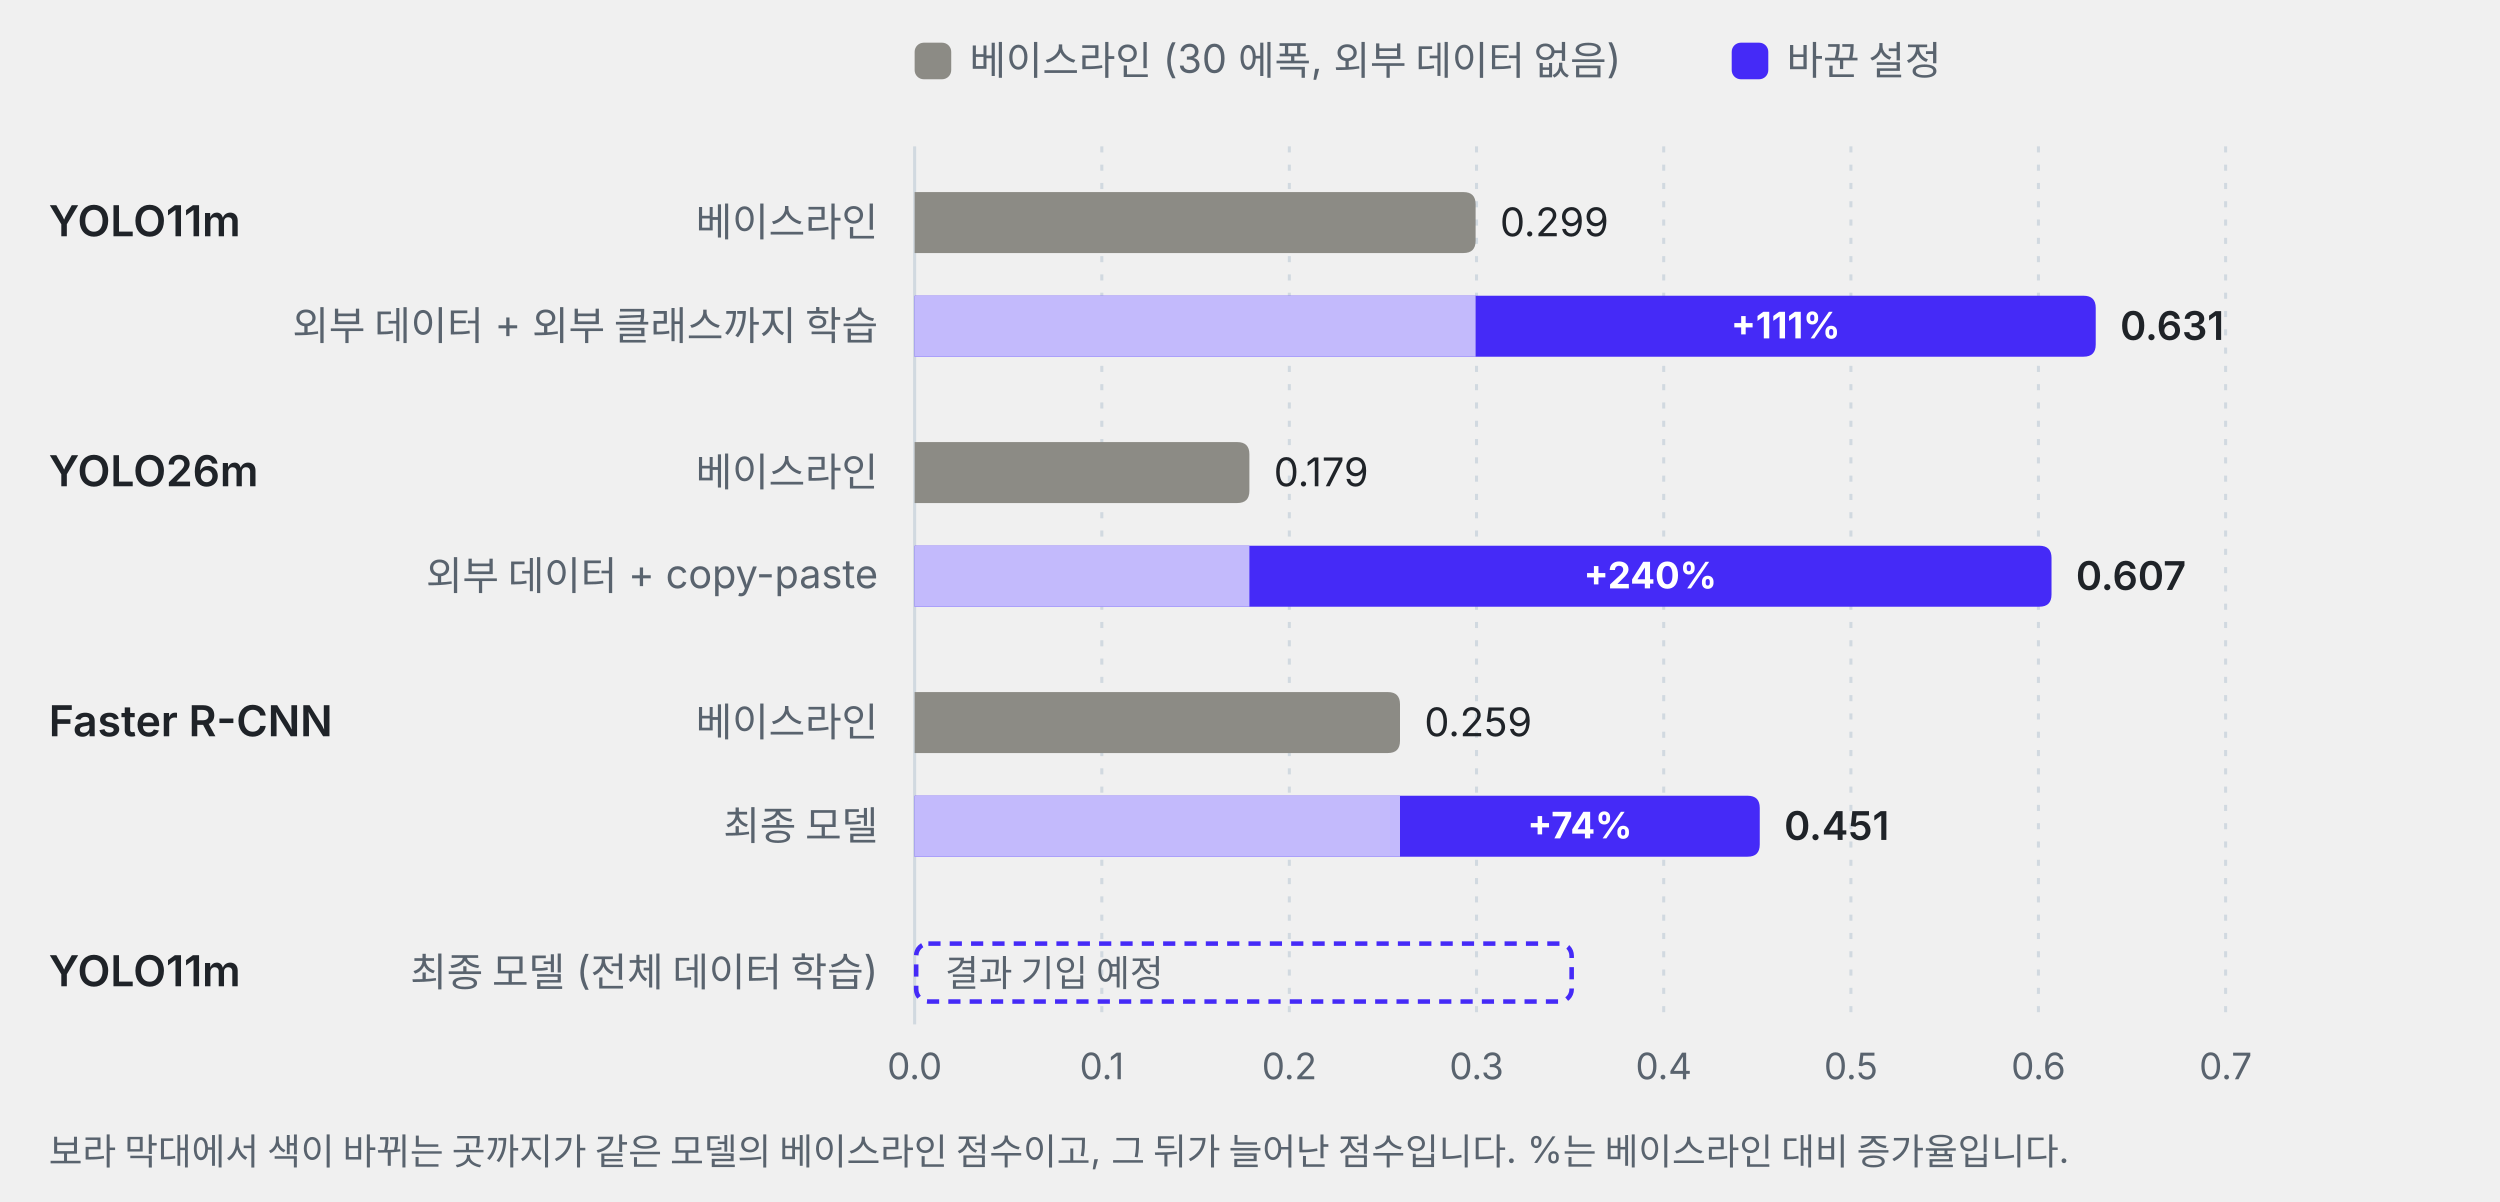
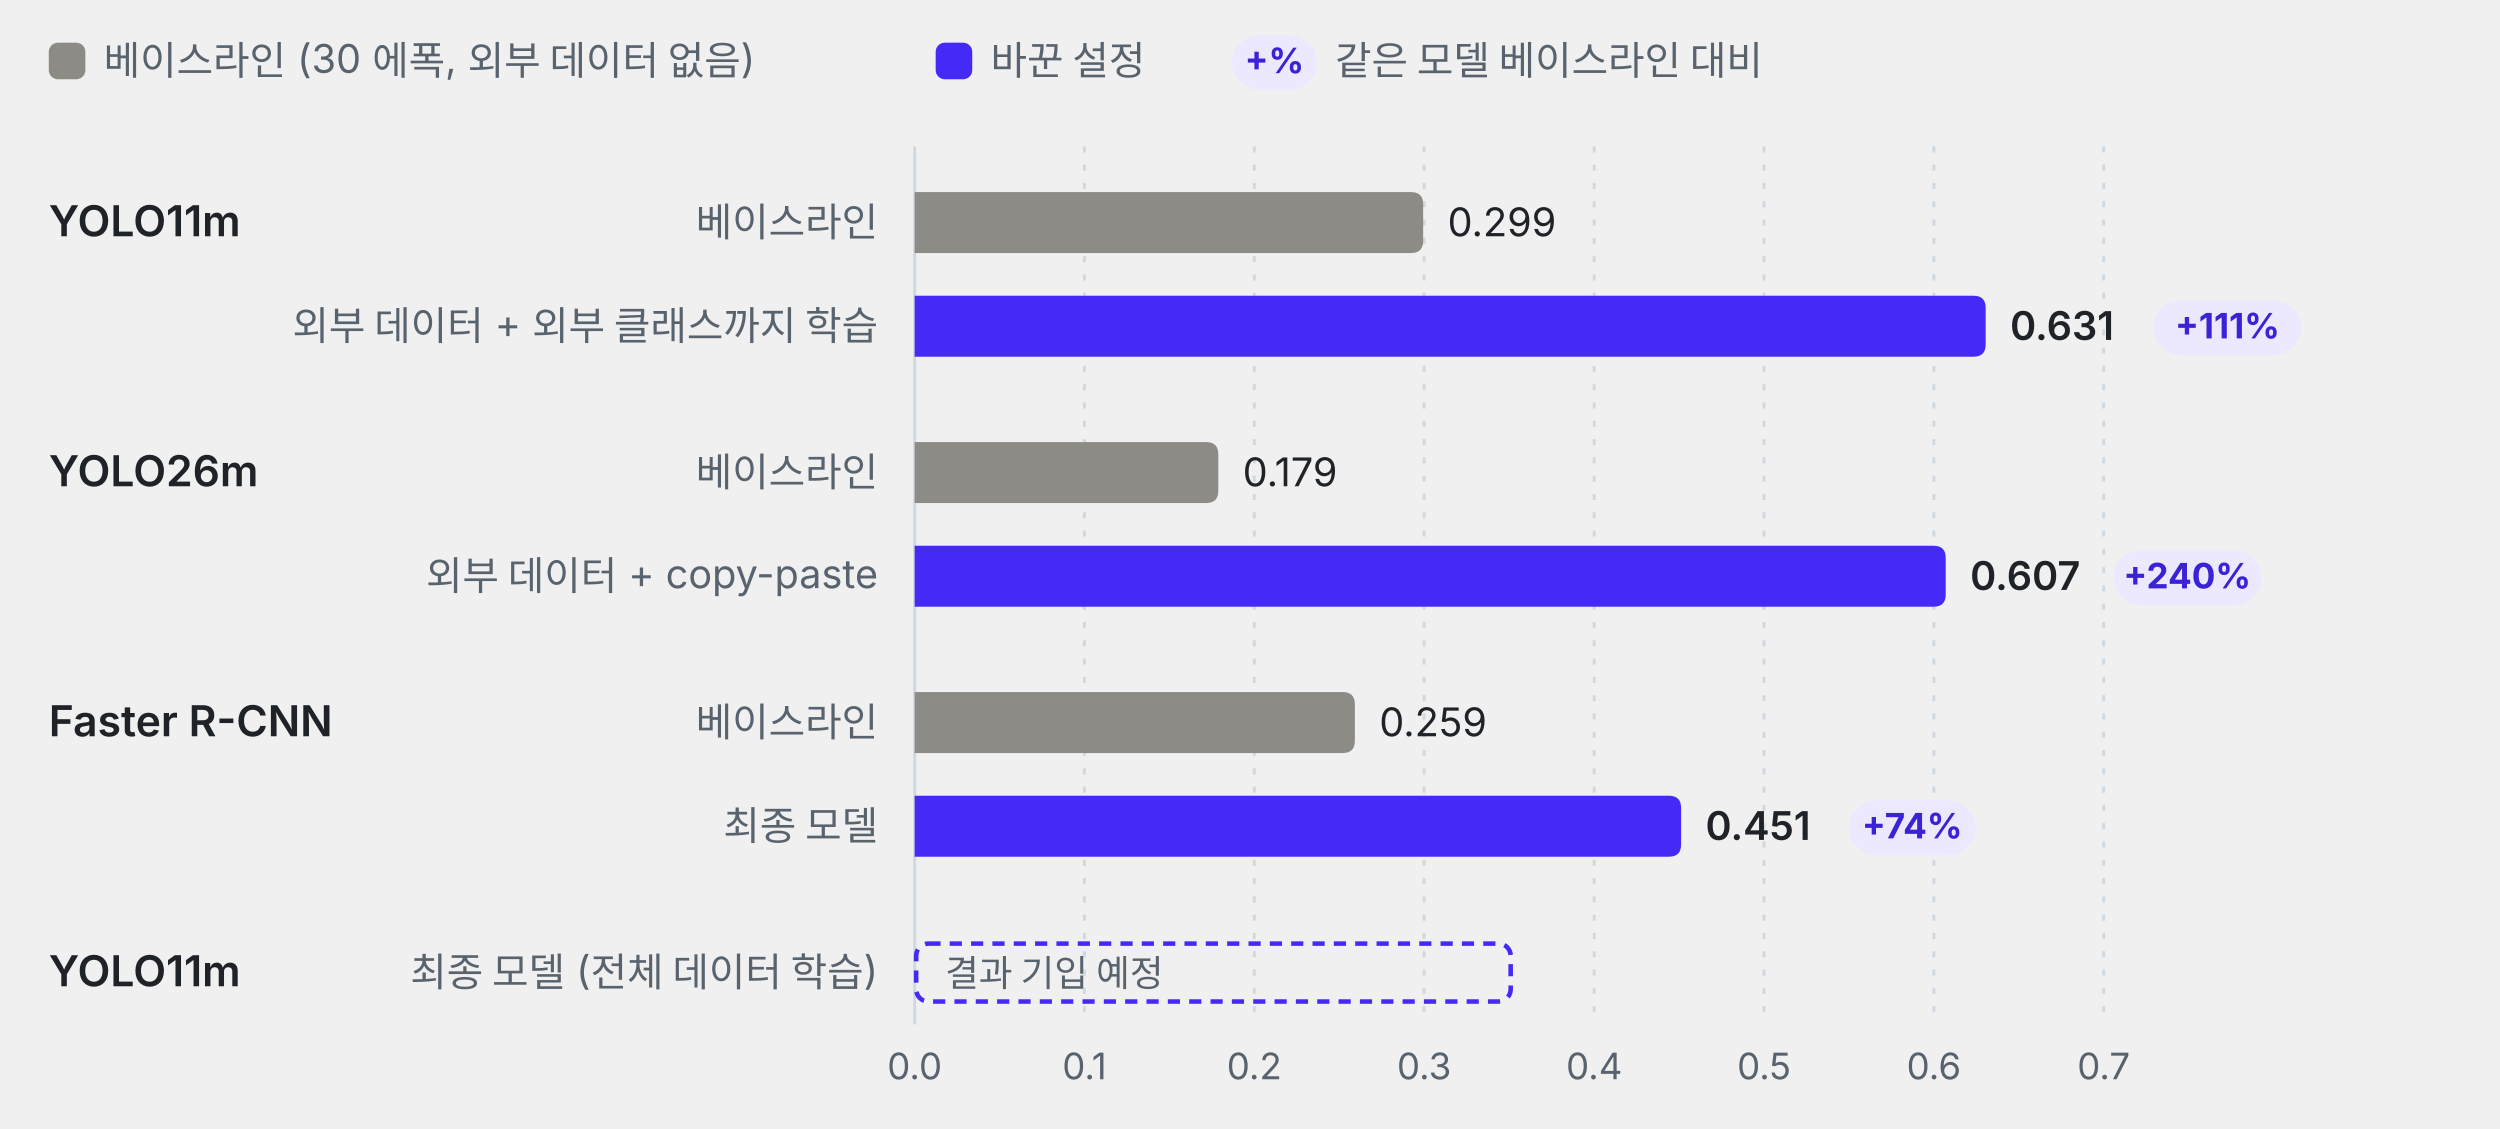
- <svg xmlns="http://www.w3.org/2000/svg" width="820" height="394" viewBox="0 0 820 394" font-family="-apple-system, BlinkMacSystemFont, 'Apple SD Gothic Neo', 'Malgun Gothic', 'Noto Sans KR', 'Segoe UI', sans-serif" role="img" aria-label="모델·설정별 Kaggle mAP@[0.75:0.95] 막대그래프">
-   <rect x="300" y="14" width="12" height="12" rx="3" fill="#8c8b85" />
-   <text x="318" y="24.5" font-size="13" fill="#59636e">베이스라인 (30 에폭, 외부 데이터 없음)</text>
-   <rect x="568.0" y="14" width="12" height="12" rx="3" fill="#452AF7" />
-   <text x="586.0" y="24.5" font-size="13" fill="#59636e">바꾼 설정</text>
+ <svg xmlns="http://www.w3.org/2000/svg" width="820" height="370" viewBox="0 0 820 370" font-family="-apple-system, BlinkMacSystemFont, 'Apple SD Gothic Neo', 'Malgun Gothic', 'Noto Sans KR', 'Segoe UI', sans-serif" role="img" aria-label="모델·설정별 Kaggle mAP@[0.75:0.95] 막대그래프">
+   <rect x="16" y="14" width="12" height="12" rx="3" fill="#8c8b85" />
+   <text x="34" y="24.5" font-size="13" fill="#59636e">베이스라인 (30 에폭, 외부 데이터 없음)</text>
+   <rect x="306.9" y="14" width="12" height="12" rx="3" fill="#452AF7" />
+   <text x="324.9" y="24.5" font-size="13" fill="#59636e">바꾼 설정</text>
+   <rect x="404.1" y="11.5" width="27.8" height="18" rx="9.0" fill="#ECE9FE" />
+   <text x="418.0" y="24.0" font-size="11.5" font-weight="700" fill="#3A22D6" text-anchor="middle">+%</text>
+   <text x="437.9" y="24.5" font-size="13" fill="#59636e">같은 모델 베이스라인 대비</text>
  <line x1="300.0" y1="48" x2="300.0" y2="336" stroke="#d1d9e0" stroke-width="1" />
  <text x="300.0" y="354" font-size="12" fill="#59636e" text-anchor="middle">0.0</text>
-   <line x1="361.4" y1="48" x2="361.4" y2="336" stroke="#d1d9e0" stroke-width="1" stroke-dasharray="2 4" />
-   <text x="361.4" y="354" font-size="12" fill="#59636e" text-anchor="middle">0.1</text>
-   <line x1="422.9" y1="48" x2="422.9" y2="336" stroke="#d1d9e0" stroke-width="1" stroke-dasharray="2 4" />
-   <text x="422.9" y="354" font-size="12" fill="#59636e" text-anchor="middle">0.2</text>
-   <line x1="484.3" y1="48" x2="484.3" y2="336" stroke="#d1d9e0" stroke-width="1" stroke-dasharray="2 4" />
-   <text x="484.3" y="354" font-size="12" fill="#59636e" text-anchor="middle">0.3</text>
-   <line x1="545.7" y1="48" x2="545.7" y2="336" stroke="#d1d9e0" stroke-width="1" stroke-dasharray="2 4" />
-   <text x="545.7" y="354" font-size="12" fill="#59636e" text-anchor="middle">0.4</text>
-   <line x1="607.1" y1="48" x2="607.1" y2="336" stroke="#d1d9e0" stroke-width="1" stroke-dasharray="2 4" />
-   <text x="607.1" y="354" font-size="12" fill="#59636e" text-anchor="middle">0.5</text>
-   <line x1="668.6" y1="48" x2="668.6" y2="336" stroke="#d1d9e0" stroke-width="1" stroke-dasharray="2 4" />
-   <text x="668.6" y="354" font-size="12" fill="#59636e" text-anchor="middle">0.6</text>
-   <line x1="730.0" y1="48" x2="730.0" y2="336" stroke="#d1d9e0" stroke-width="1" stroke-dasharray="2 4" />
-   <text x="730.0" y="354" font-size="12" fill="#59636e" text-anchor="middle">0.7</text>
+   <line x1="355.7" y1="48" x2="355.7" y2="336" stroke="#d1d9e0" stroke-width="1" stroke-dasharray="2 4" />
+   <text x="355.7" y="354" font-size="12" fill="#59636e" text-anchor="middle">0.1</text>
+   <line x1="411.4" y1="48" x2="411.4" y2="336" stroke="#d1d9e0" stroke-width="1" stroke-dasharray="2 4" />
+   <text x="411.4" y="354" font-size="12" fill="#59636e" text-anchor="middle">0.2</text>
+   <line x1="467.1" y1="48" x2="467.1" y2="336" stroke="#d1d9e0" stroke-width="1" stroke-dasharray="2 4" />
+   <text x="467.1" y="354" font-size="12" fill="#59636e" text-anchor="middle">0.3</text>
+   <line x1="522.9" y1="48" x2="522.9" y2="336" stroke="#d1d9e0" stroke-width="1" stroke-dasharray="2 4" />
+   <text x="522.9" y="354" font-size="12" fill="#59636e" text-anchor="middle">0.4</text>
+   <line x1="578.6" y1="48" x2="578.6" y2="336" stroke="#d1d9e0" stroke-width="1" stroke-dasharray="2 4" />
+   <text x="578.6" y="354" font-size="12" fill="#59636e" text-anchor="middle">0.5</text>
+   <line x1="634.3" y1="48" x2="634.3" y2="336" stroke="#d1d9e0" stroke-width="1" stroke-dasharray="2 4" />
+   <text x="634.3" y="354" font-size="12" fill="#59636e" text-anchor="middle">0.6</text>
+   <line x1="690.0" y1="48" x2="690.0" y2="336" stroke="#d1d9e0" stroke-width="1" stroke-dasharray="2 4" />
+   <text x="690.0" y="354" font-size="12" fill="#59636e" text-anchor="middle">0.7</text>
  <text x="16" y="77.5" font-size="14" font-weight="600" fill="#1f2328">YOLO11m</text>
  <text x="288" y="77.5" font-size="13" fill="#59636e" text-anchor="end">베이스라인</text>
-   <path d="M300.0,63.0 H480.0 Q484.0,63.0 484.0,67.0 V79.0 Q484.0,83.0 480.0,83.0 H300.0 Z" fill="#8c8b85" />
-   <text x="492.0" y="77.5" font-size="13" font-weight="400" fill="#1f2328">0.299</text>
+   <path d="M300.0,63.0 H462.8 Q466.8,63.0 466.8,67.0 V79.0 Q466.8,83.0 462.8,83.0 H300.0 Z" fill="#8c8b85" />
+   <text x="474.8" y="77.5" font-size="13" font-weight="400" fill="#1f2328">0.299</text>
  <text x="288" y="111.5" font-size="13" fill="#59636e" text-anchor="end">외부 데이터 + 외부 클래스까지 학습</text>
-   <path d="M300.0,97.0 H683.4 Q687.4,97.0 687.4,101.0 V113.0 Q687.4,117.0 683.4,117.0 H300.0 Z" fill="#452AF7" />
-   <rect x="300" y="97.0" width="184.0" height="20" fill="#C3BAFC" />
-   <text x="585.7" y="111.0" font-size="12" font-weight="700" fill="#ffffff" text-anchor="middle">+111%</text>
-   <text x="695.4" y="111.5" font-size="13" font-weight="600" fill="#1f2328">0.631</text>
+   <path d="M300.0,97.0 H647.3 Q651.3,97.0 651.3,101.0 V113.0 Q651.3,117.0 647.3,117.0 H300.0 Z" fill="#452AF7" />
+   <text x="659.3" y="111.5" font-size="13" font-weight="600" fill="#1f2328">0.631</text>
+   <rect x="706.3" y="98.5" width="48.5" height="18" rx="9.0" fill="#ECE9FE" />
+   <text x="730.6" y="111.0" font-size="11.5" font-weight="700" fill="#3A22D6" text-anchor="middle">+111%</text>
  <text x="16" y="159.5" font-size="14" font-weight="600" fill="#1f2328">YOLO26m</text>
  <text x="288" y="159.5" font-size="13" fill="#59636e" text-anchor="end">베이스라인</text>
-   <path d="M300.0,145.0 H405.8 Q409.8,145.0 409.8,149.0 V161.0 Q409.8,165.0 405.8,165.0 H300.0 Z" fill="#8c8b85" />
-   <text x="417.8" y="159.5" font-size="13" font-weight="400" fill="#1f2328">0.179</text>
+   <path d="M300.0,145.0 H395.6 Q399.6,145.0 399.6,149.0 V161.0 Q399.6,165.0 395.6,165.0 H300.0 Z" fill="#8c8b85" />
+   <text x="407.6" y="159.5" font-size="13" font-weight="400" fill="#1f2328">0.179</text>
  <text x="288" y="193.5" font-size="13" fill="#59636e" text-anchor="end">외부 데이터 + copy-paste</text>
-   <path d="M300.0,179.0 H668.9 Q672.9,179.0 672.9,183.0 V195.0 Q672.9,199.0 668.9,199.0 H300.0 Z" fill="#452AF7" />
-   <rect x="300" y="179.0" width="109.8" height="20" fill="#C3BAFC" />
-   <text x="541.3" y="193.0" font-size="12" font-weight="700" fill="#ffffff" text-anchor="middle">+240%</text>
-   <text x="680.9" y="193.5" font-size="13" font-weight="600" fill="#1f2328">0.607</text>
+   <path d="M300.0,179.0 H634.2 Q638.2,179.0 638.2,183.0 V195.0 Q638.2,199.0 634.2,199.0 H300.0 Z" fill="#452AF7" />
+   <text x="646.2" y="193.5" font-size="13" font-weight="600" fill="#1f2328">0.607</text>
+   <rect x="693.2" y="180.5" width="48.5" height="18" rx="9.0" fill="#ECE9FE" />
+   <text x="717.4" y="193.0" font-size="11.5" font-weight="700" fill="#3A22D6" text-anchor="middle">+240%</text>
  <text x="16" y="241.5" font-size="14" font-weight="600" fill="#1f2328">Faster R-CNN</text>
  <text x="288" y="241.5" font-size="13" fill="#59636e" text-anchor="end">베이스라인</text>
-   <path d="M300.0,227.0 H455.2 Q459.2,227.0 459.2,231.0 V243.0 Q459.2,247.0 455.2,247.0 H300.0 Z" fill="#8c8b85" />
-   <text x="467.2" y="241.5" font-size="13" font-weight="400" fill="#1f2328">0.259</text>
+   <path d="M300.0,227.0 H440.4 Q444.4,227.0 444.4,231.0 V243.0 Q444.4,247.0 440.4,247.0 H300.0 Z" fill="#8c8b85" />
+   <text x="452.4" y="241.5" font-size="13" font-weight="400" fill="#1f2328">0.259</text>
  <text x="288" y="275.5" font-size="13" fill="#59636e" text-anchor="end">최종 모델</text>
-   <path d="M300.0,261.0 H573.2 Q577.2,261.0 577.2,265.0 V277.0 Q577.2,281.0 573.2,281.0 H300.0 Z" fill="#452AF7" />
-   <rect x="300" y="261.0" width="159.2" height="20" fill="#C3BAFC" />
-   <text x="518.2" y="275.0" font-size="12" font-weight="700" fill="#ffffff" text-anchor="middle">+74%</text>
-   <text x="585.2" y="275.5" font-size="13" font-weight="600" fill="#1f2328">0.451</text>
+   <path d="M300.0,261.0 H547.4 Q551.4,261.0 551.4,265.0 V277.0 Q551.4,281.0 547.4,281.0 H300.0 Z" fill="#452AF7" />
+   <text x="559.4" y="275.5" font-size="13" font-weight="600" fill="#1f2328">0.451</text>
+   <rect x="606.4" y="262.5" width="41.6" height="18" rx="9.0" fill="#ECE9FE" />
+   <text x="627.2" y="275.0" font-size="11.5" font-weight="700" fill="#3A22D6" text-anchor="middle">+74%</text>
  <text x="16" y="323.5" font-size="14" font-weight="600" fill="#1f2328">YOLO11m</text>
  <text x="288" y="323.5" font-size="13" fill="#59636e" text-anchor="end">최종 모델 (전체 데이터 학습)</text>
-   <rect x="300.5" y="309.5" width="215.0" height="19" rx="4" fill="none" stroke="#452AF7" stroke-width="1.5" stroke-dasharray="4 3" />
+   <rect x="300.5" y="309.5" width="195.0" height="19" rx="4" fill="none" stroke="#452AF7" stroke-width="1.5" stroke-dasharray="4 3" />
  <text x="310" y="323.5" font-size="12" fill="#59636e">결과 기입 예정</text>
-   <text x="16" y="382" font-size="12" fill="#59636e">보라 막대에서 색이 바뀌는 곳까지가 같은 모델의 베이스라인 점수이고, 그 뒤가 늘어난 점수입니다. %는 베이스라인 대비 증가율입니다.</text>
</svg>
